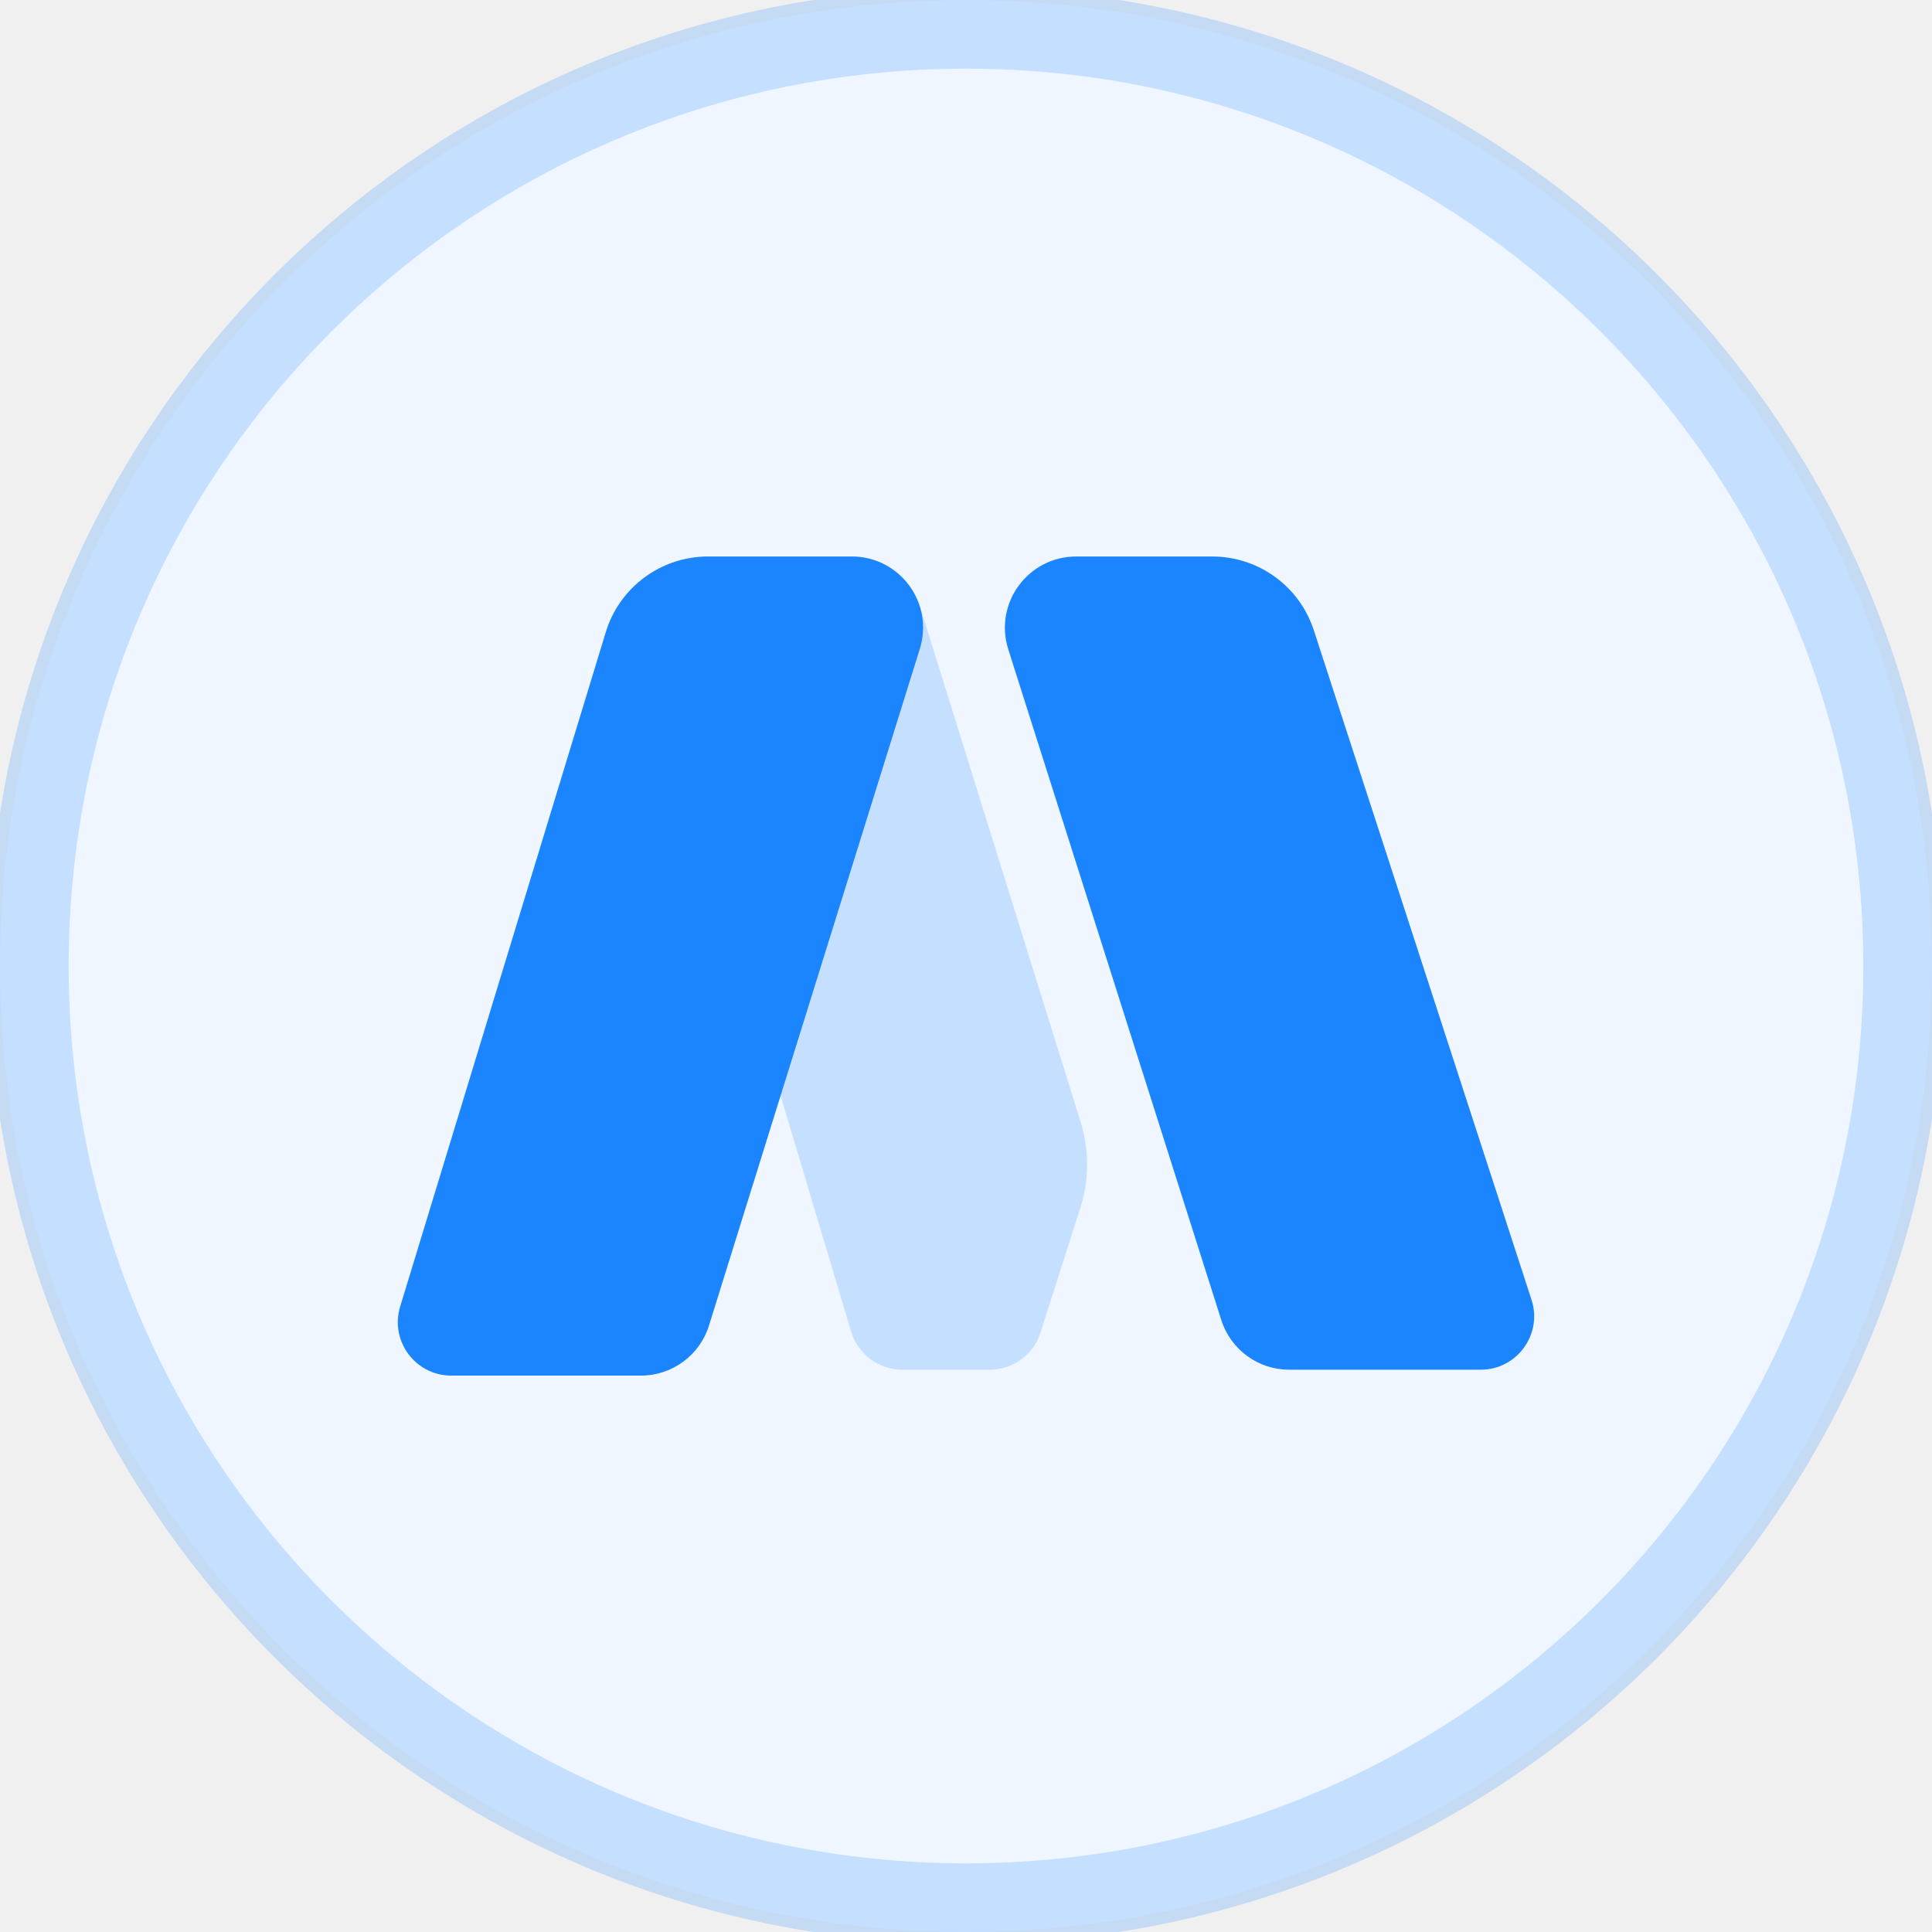
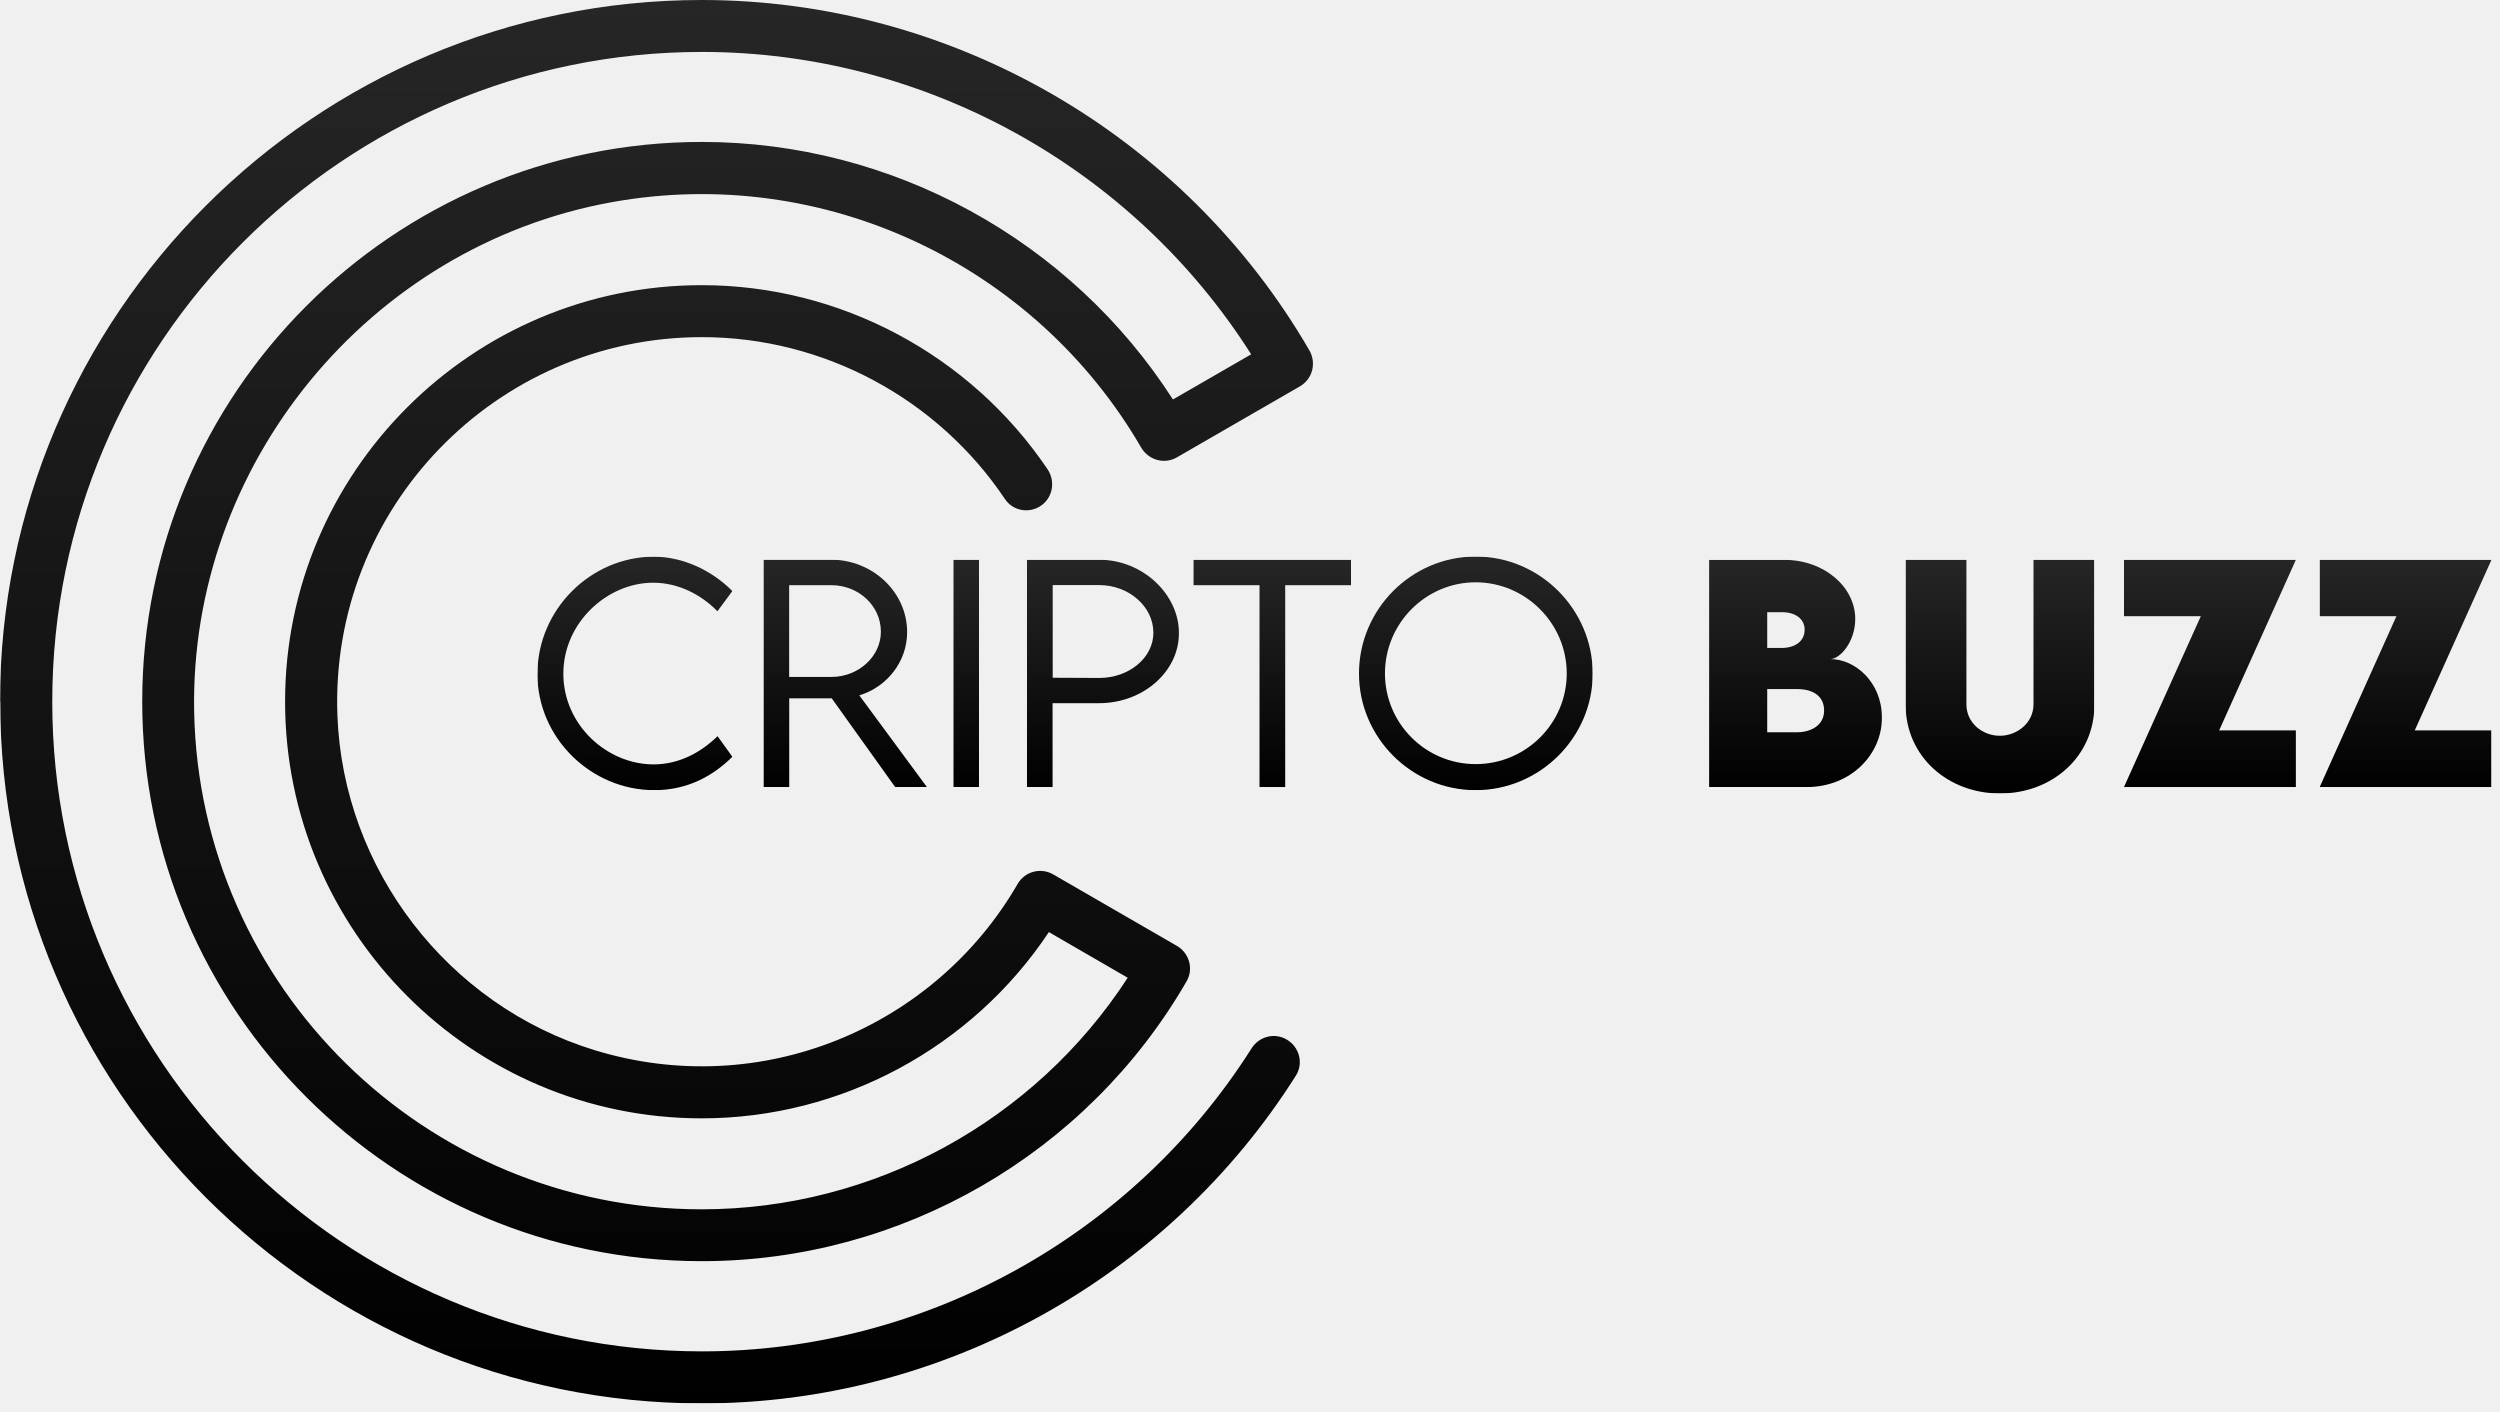
- <svg xmlns="http://www.w3.org/2000/svg" width="24" height="24" viewBox="0 0 24 24" fill="none">
-   <g clip-path="url(#clip0_28287_9925)">
-     <path d="M24 12C24 5.373 18.627 0 12 0C5.373 0 0 5.373 0 12C0 18.627 5.373 24 12 24C18.627 24 24 18.627 24 12Z" fill="#EFF6FF" />
-     <path d="M23.647 12C23.647 5.568 18.432 0.353 12 0.353C5.567 0.353 0.353 5.568 0.353 12C0.353 18.433 5.567 23.647 12 23.647C18.432 23.647 23.647 18.433 23.647 12Z" stroke="#1B84FF" stroke-opacity="0.2" />
-     <path d="M13.424 13.938L11.431 7.544C11.314 7.169 10.967 6.913 10.573 6.913C10.095 6.913 9.7 7.288 9.676 7.766L9.44 12.396C9.43 12.598 9.454 12.8 9.512 12.993L10.573 16.541C10.657 16.822 10.915 17.015 11.209 17.015H12.294C12.583 17.015 12.839 16.828 12.926 16.552L13.421 15.002C13.531 14.656 13.532 14.285 13.424 13.938Z" fill="#1B84FF" fill-opacity="0.2" />
-     <path d="M16.321 7.83L19.025 16.146C19.165 16.574 18.845 17.015 18.394 17.015H16.014C15.629 17.015 15.288 16.765 15.171 16.397L12.525 8.066C12.344 7.495 12.77 6.913 13.369 6.913H15.059C15.634 6.913 16.143 7.283 16.321 7.83Z" fill="#1B84FF" />
-     <path d="M8.795 6.913H10.582C11.178 6.913 11.604 7.491 11.426 8.061L8.807 16.467C8.692 16.836 8.35 17.088 7.962 17.088H5.605C5.16 17.088 4.841 16.657 4.971 16.231L7.525 7.853C7.695 7.295 8.211 6.913 8.795 6.913Z" fill="#1B84FF" />
+ <svg xmlns="http://www.w3.org/2000/svg" width="62" height="35" viewBox="0 0 62 35" fill="none">
+   <mask id="mask0_5324_586" style="mask-type:luminance" maskUnits="userSpaceOnUse" x="0" y="0" width="33" height="35">
+     <path d="M0.005 17.401C0.005 26.998 7.814 34.804 17.409 34.804C23.379 34.804 28.961 31.704 32.139 26.674C32.333 26.367 32.223 25.961 31.908 25.779C31.604 25.603 31.223 25.705 31.037 26.002C28.092 30.651 22.927 33.514 17.409 33.514C8.524 33.514 1.296 26.285 1.296 17.401C1.296 8.516 8.524 1.288 17.409 1.288C22.924 1.288 28.085 4.146 31.029 8.787L29.089 9.907C26.549 5.953 22.129 3.52 17.406 3.52C9.753 3.52 3.527 9.746 3.527 17.398C3.527 25.051 9.753 31.277 17.406 31.277C22.354 31.277 26.963 28.614 29.432 24.328C29.605 24.023 29.491 23.635 29.189 23.459L26.119 21.685C25.971 21.6 25.795 21.575 25.628 21.621C25.462 21.664 25.322 21.774 25.237 21.922C23.185 25.473 18.883 27.313 14.743 26.043C11.101 24.926 8.511 21.554 8.368 17.748C8.174 12.606 12.302 8.361 17.406 8.361C20.427 8.361 23.256 9.886 24.926 12.381C25.112 12.657 25.485 12.736 25.774 12.568C26.101 12.378 26.191 11.952 25.979 11.637C24.069 8.805 20.844 7.072 17.403 7.072C11.706 7.072 7.07 11.706 7.07 17.401C7.07 23.096 11.706 27.735 17.403 27.735C20.867 27.735 24.108 25.979 26.012 23.116L27.967 24.248C25.659 27.806 21.669 29.991 17.403 29.991C10.543 29.991 4.948 24.478 4.815 17.651C4.698 11.53 9.143 6.106 15.167 5.015C20.445 4.059 25.677 6.579 28.297 11.093C28.478 11.407 28.872 11.525 29.186 11.343L32.241 9.58C32.389 9.493 32.496 9.352 32.54 9.186C32.583 9.02 32.56 8.844 32.476 8.695C29.368 3.33 23.594 0 17.403 0C7.808 0 0 7.808 0 17.404" fill="white" />
+   </mask>
+   <g mask="url(#mask0_5324_586)">
+     <path d="M32.591 -0.003H0.005V34.804H32.591V-0.003Z" fill="url(#paint0_linear_5324_586)" />
+   </g>
+   <mask id="mask1_5324_586" style="mask-type:luminance" maskUnits="userSpaceOnUse" x="13" y="13" width="6" height="7">
+     <path d="M13.327 16.706C13.327 18.306 14.661 19.596 16.228 19.596C17.061 19.596 17.692 19.234 18.163 18.768L17.795 18.257C17.388 18.656 16.846 18.957 16.21 18.957C15.055 18.957 13.971 17.981 13.971 16.708C13.971 15.435 15.065 14.451 16.2 14.451C16.818 14.451 17.386 14.743 17.792 15.159L18.163 14.658C17.651 14.145 16.949 13.812 16.225 13.805C14.643 13.805 13.329 15.124 13.329 16.708" fill="white" />
+   </mask>
+   <g mask="url(#mask1_5324_586)">
+     <path d="M18.163 13.802H13.327V19.596H18.163V13.802Z" fill="url(#paint1_linear_5324_586)" />
+   </g>
+   <mask id="mask2_5324_586" style="mask-type:luminance" maskUnits="userSpaceOnUse" x="18" y="13" width="5" height="7">
+     <path d="M19.571 16.782V14.513H20.621C21.286 14.513 21.846 15.016 21.846 15.668C21.846 16.276 21.294 16.788 20.621 16.788H19.571V16.782ZM18.934 13.881V19.52H19.573V17.319H20.627L22.201 19.52H22.988L21.311 17.245C21.996 17.038 22.497 16.409 22.497 15.678C22.497 14.684 21.644 13.879 20.598 13.879H18.932L18.934 13.881Z" fill="white" />
+   </mask>
+   <g mask="url(#mask2_5324_586)">
+     <path d="M22.988 13.881H18.934V19.52H22.988V13.881Z" fill="url(#paint2_linear_5324_586)" />
+   </g>
+   <mask id="mask3_5324_586" style="mask-type:luminance" maskUnits="userSpaceOnUse" x="23" y="13" width="2" height="7">
+     <path d="M24.279 13.881H23.642V19.52H24.279V13.881Z" fill="white" />
+   </mask>
+   <g mask="url(#mask3_5324_586)">
+     <path d="M24.279 13.881H23.642V19.52H24.279V13.881Z" fill="url(#paint3_linear_5324_586)" />
+   </g>
+   <mask id="mask4_5324_586" style="mask-type:luminance" maskUnits="userSpaceOnUse" x="25" y="13" width="5" height="7">
+     <path d="M27.257 16.813L26.107 16.808V14.51H27.257C27.998 14.51 28.604 15.042 28.604 15.694C28.604 16.309 28.003 16.813 27.264 16.813H27.257ZM25.468 13.881V19.52H26.104V17.439H27.254C28.346 17.439 29.238 16.66 29.238 15.701C29.238 14.743 28.346 13.881 27.254 13.881H25.468Z" fill="white" />
+   </mask>
+   <g mask="url(#mask4_5324_586)">
+     <path d="M29.238 13.881H25.468V19.52H29.238V13.881Z" fill="url(#paint4_linear_5324_586)" />
+   </g>
+   <mask id="mask5_5324_586" style="mask-type:luminance" maskUnits="userSpaceOnUse" x="29" y="13" width="5" height="7">
+     <path d="M29.595 13.881V14.513H31.236V19.522H31.873V14.513H33.508V13.881H29.595Z" fill="white" />
+   </mask>
+   <g mask="url(#mask5_5324_586)">
+     <path d="M33.506 13.881H29.595V19.52H33.506V13.881Z" fill="url(#paint5_linear_5324_586)" />
+   </g>
+   <mask id="mask6_5324_586" style="mask-type:luminance" maskUnits="userSpaceOnUse" x="33" y="13" width="7" height="7">
+     <path d="M34.347 16.701C34.347 15.458 35.359 14.441 36.596 14.441C37.833 14.441 38.855 15.458 38.855 16.701C38.855 17.943 37.841 18.95 36.596 18.95C35.351 18.95 34.347 17.938 34.347 16.701ZM33.703 16.706C33.703 18.293 35.009 19.596 36.596 19.596C38.183 19.596 39.499 18.296 39.499 16.706C39.499 15.116 38.193 13.802 36.599 13.802C35.004 13.802 33.703 15.108 33.703 16.706Z" fill="white" />
+   </mask>
+   <g mask="url(#mask6_5324_586)">
+     <path d="M39.499 13.802H33.703V19.596H39.499V13.802Z" fill="url(#paint6_linear_5324_586)" />
+   </g>
+   <mask id="mask7_5324_586" style="mask-type:luminance" maskUnits="userSpaceOnUse" x="42" y="13" width="5" height="7">
+     <path d="M43.827 17.089H44.576C45 17.092 45.238 17.291 45.238 17.621C45.238 17.991 44.908 18.16 44.566 18.16H43.827V17.089ZM43.827 15.182H44.195C44.517 15.182 44.755 15.343 44.755 15.617C44.755 15.908 44.509 16.069 44.185 16.069H43.827V15.185V15.182ZM42.385 13.881V19.52H44.793C45.923 19.52 46.672 18.692 46.672 17.8C46.672 16.908 45.997 16.345 45.394 16.345C45.624 16.345 46.01 15.929 46.01 15.348C46.01 14.572 45.261 13.884 44.241 13.884H42.388L42.385 13.881Z" fill="white" />
+   </mask>
+   <g mask="url(#mask7_5324_586)">
+     <path d="M46.672 13.881H42.385V19.52H46.672V13.881Z" fill="url(#paint7_linear_5324_586)" />
+   </g>
+   <mask id="mask8_5324_586" style="mask-type:luminance" maskUnits="userSpaceOnUse" x="47" y="13" width="5" height="7">
+     <path d="M50.431 13.881V17.467C50.431 17.93 50.02 18.247 49.596 18.247C49.171 18.247 48.767 17.935 48.767 17.467V13.881H47.259V17.47C47.259 18.766 48.31 19.678 49.601 19.678C50.891 19.678 51.942 18.766 51.942 17.47V13.881H50.434H50.431Z" fill="white" />
+   </mask>
+   <g mask="url(#mask8_5324_586)">
+     <path d="M51.937 13.881H47.257V19.678H51.937V13.881Z" fill="url(#paint8_linear_5324_586)" />
+   </g>
+   <mask id="mask9_5324_586" style="mask-type:luminance" maskUnits="userSpaceOnUse" x="52" y="13" width="5" height="7">
+     <path d="M52.673 13.881V15.282H54.58L52.673 19.522H56.939V18.114H55.035L56.939 13.881H52.673Z" fill="white" />
+   </mask>
+   <g mask="url(#mask9_5324_586)">
+     <path d="M56.939 13.881H52.673V19.52H56.939V13.881Z" fill="url(#paint9_linear_5324_586)" />
+   </g>
+   <mask id="mask10_5324_586" style="mask-type:luminance" maskUnits="userSpaceOnUse" x="57" y="13" width="5" height="7">
+     <path d="M57.527 13.881V15.282H59.431L57.527 19.522H61.79V18.114H59.886L61.79 13.881H57.527Z" fill="white" />
+   </mask>
+   <g mask="url(#mask10_5324_586)">
+     <path d="M61.787 13.881H57.524V19.52H61.787V13.881Z" fill="url(#paint10_linear_5324_586)" />
  </g>
  <defs>
-     <clipPath id="clip0_28287_9925">
-       <rect width="24" height="24" fill="white" />
-     </clipPath>
+     <linearGradient id="paint0_linear_5324_586" x1="16.448" y1="34.804" x2="16.448" y2="-0.003" gradientUnits="userSpaceOnUse">
+       <stop />
+       <stop offset="1" stop-color="#262626" />
+     </linearGradient>
+     <linearGradient id="paint1_linear_5324_586" x1="14.651" y1="19.594" x2="14.651" y2="13.8" gradientUnits="userSpaceOnUse">
+       <stop />
+       <stop offset="1" stop-color="#262626" />
+     </linearGradient>
+     <linearGradient id="paint2_linear_5324_586" x1="21.979" y1="19.522" x2="21.979" y2="13.884" gradientUnits="userSpaceOnUse">
+       <stop />
+       <stop offset="1" stop-color="#262626" />
+     </linearGradient>
+     <linearGradient id="paint3_linear_5324_586" x1="24.977" y1="19.522" x2="24.977" y2="13.884" gradientUnits="userSpaceOnUse">
+       <stop />
+       <stop offset="1" stop-color="#262626" />
+     </linearGradient>
+     <linearGradient id="paint4_linear_5324_586" x1="28.371" y1="19.522" x2="28.371" y2="13.884" gradientUnits="userSpaceOnUse">
+       <stop />
+       <stop offset="1" stop-color="#262626" />
+     </linearGradient>
+     <linearGradient id="paint5_linear_5324_586" x1="32.568" y1="19.522" x2="32.568" y2="13.884" gradientUnits="userSpaceOnUse">
+       <stop />
+       <stop offset="1" stop-color="#262626" />
+     </linearGradient>
+     <linearGradient id="paint6_linear_5324_586" x1="35.507" y1="19.594" x2="35.507" y2="13.8" gradientUnits="userSpaceOnUse">
+       <stop />
+       <stop offset="1" stop-color="#262626" />
+     </linearGradient>
+     <linearGradient id="paint7_linear_5324_586" x1="45.544" y1="19.522" x2="45.544" y2="13.884" gradientUnits="userSpaceOnUse">
+       <stop />
+       <stop offset="1" stop-color="#262626" />
+     </linearGradient>
+     <linearGradient id="paint8_linear_5324_586" x1="49.465" y1="19.678" x2="49.465" y2="13.881" gradientUnits="userSpaceOnUse">
+       <stop />
+       <stop offset="1" stop-color="#262626" />
+     </linearGradient>
+     <linearGradient id="paint9_linear_5324_586" x1="55.822" y1="19.522" x2="55.822" y2="13.884" gradientUnits="userSpaceOnUse">
+       <stop />
+       <stop offset="1" stop-color="#262626" />
+     </linearGradient>
+     <linearGradient id="paint10_linear_5324_586" x1="60.673" y1="19.522" x2="60.673" y2="13.884" gradientUnits="userSpaceOnUse">
+       <stop />
+       <stop offset="1" stop-color="#262626" />
+     </linearGradient>
  </defs>
</svg>
